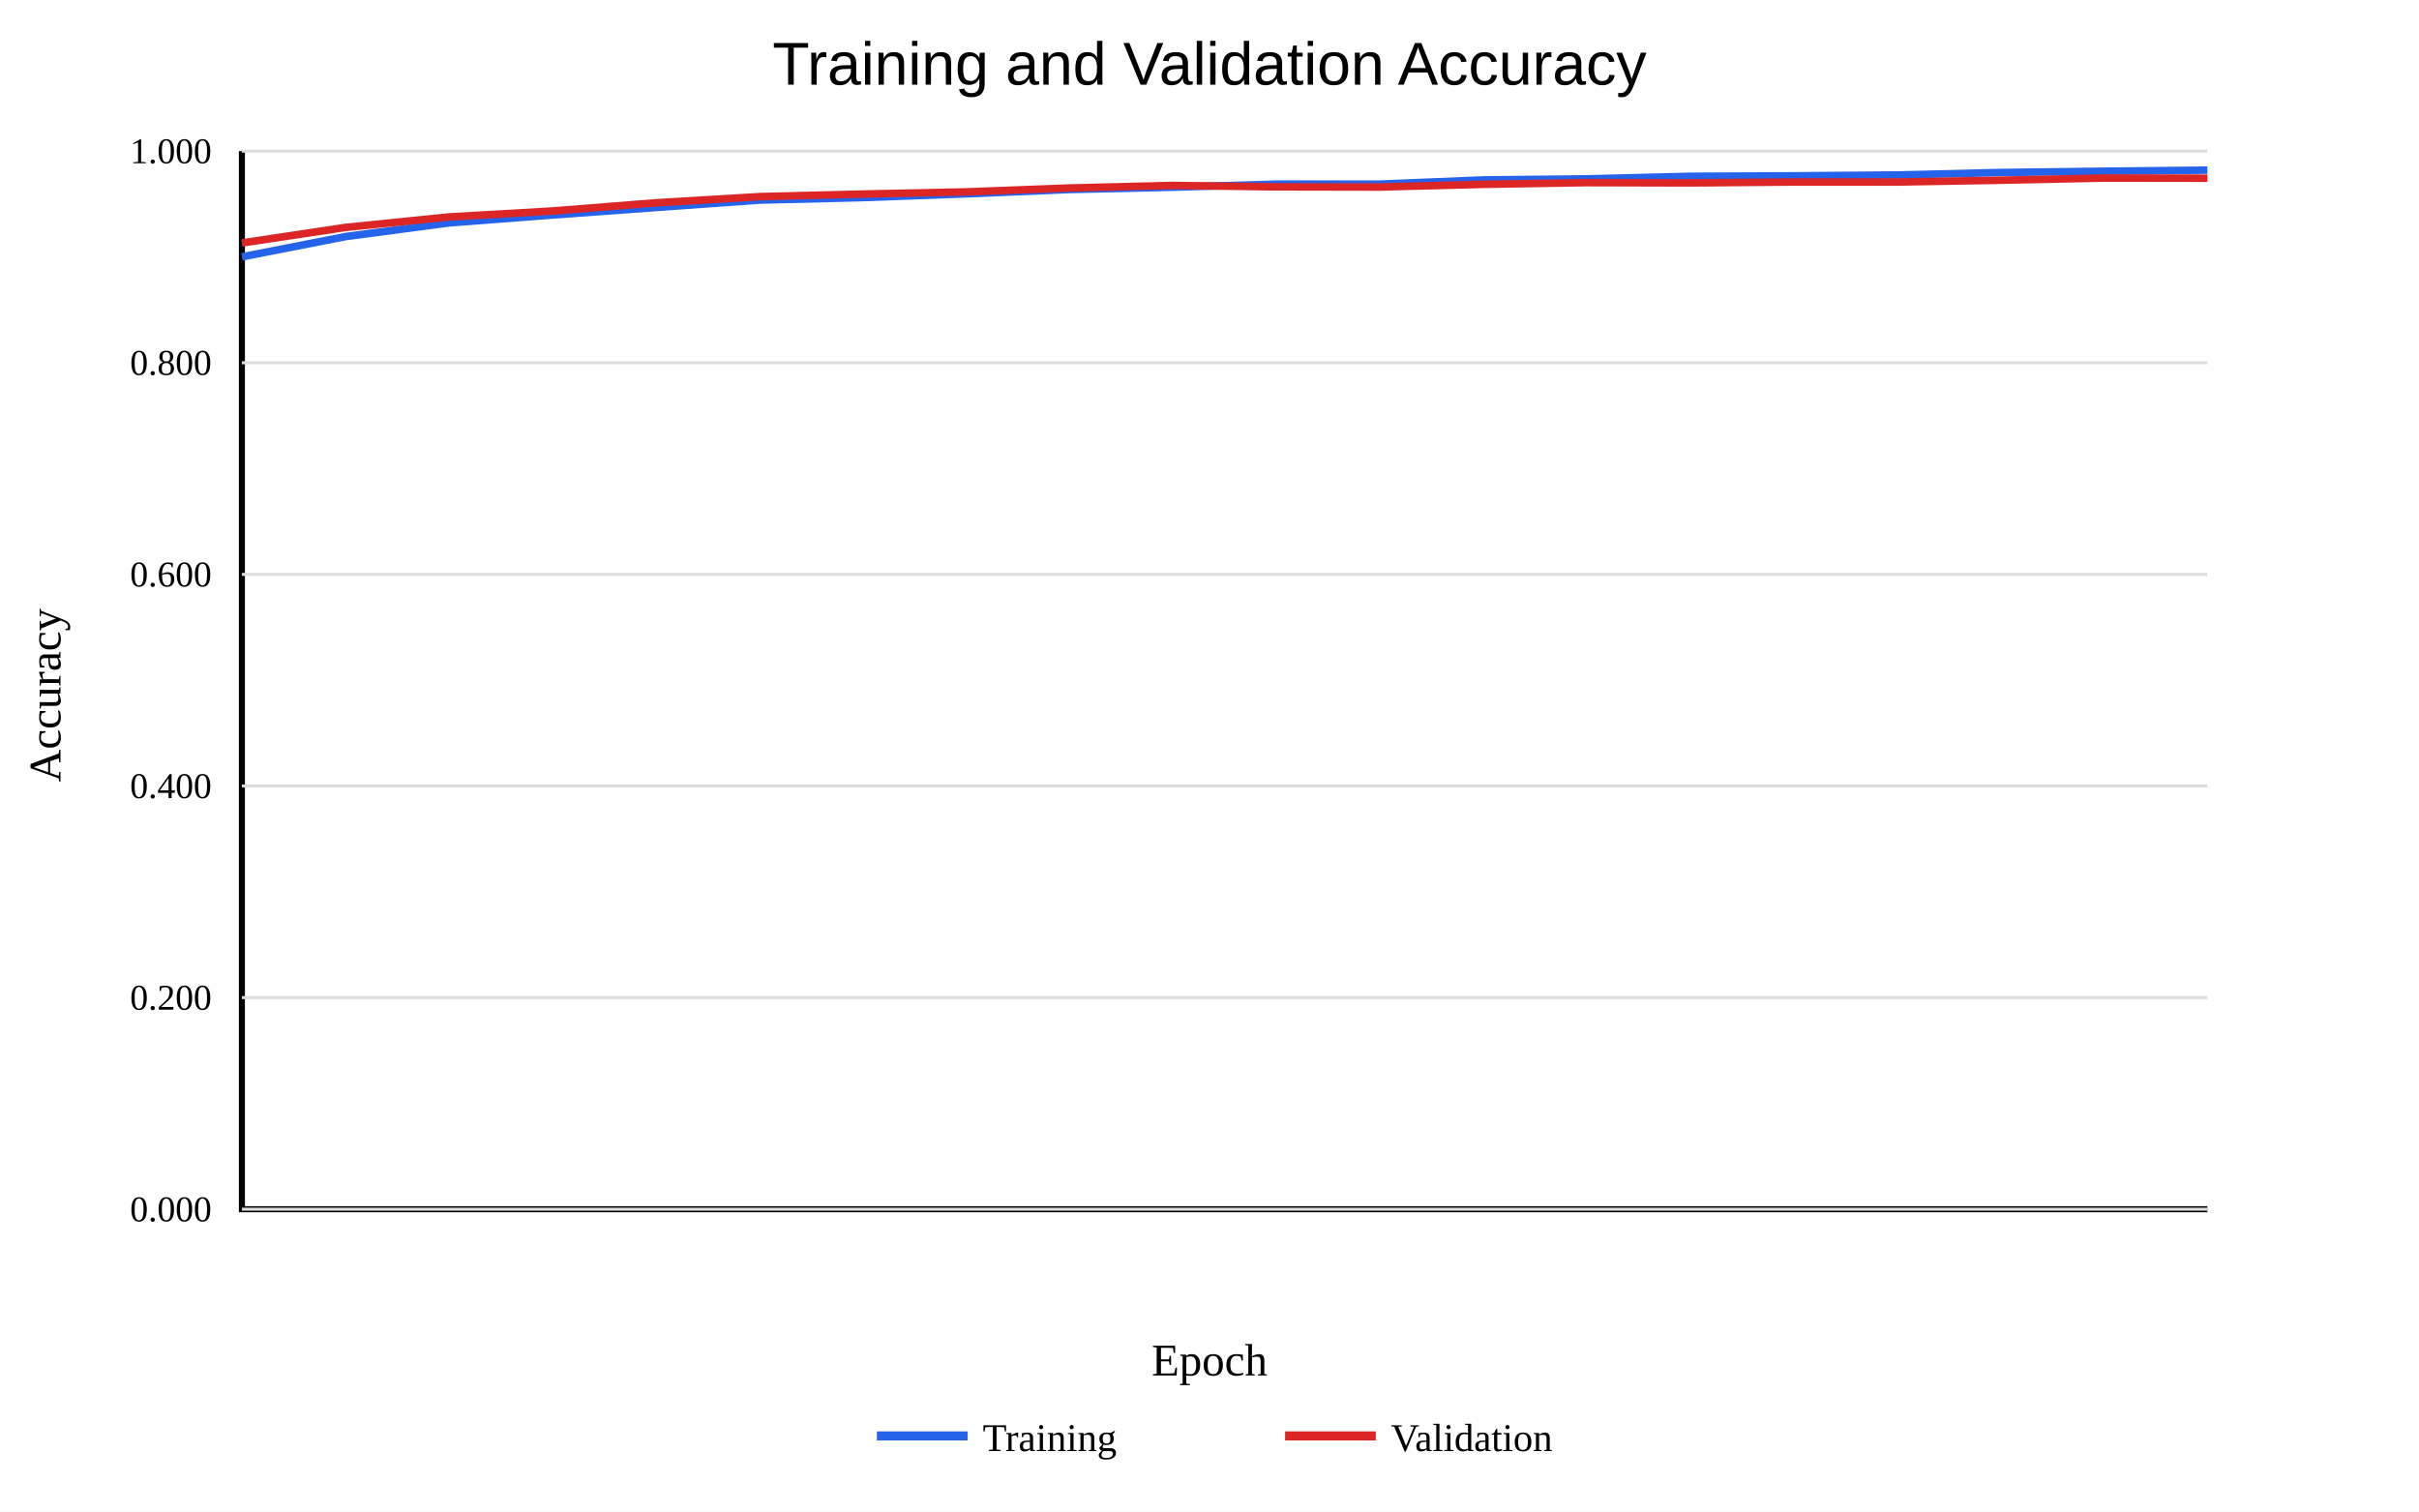
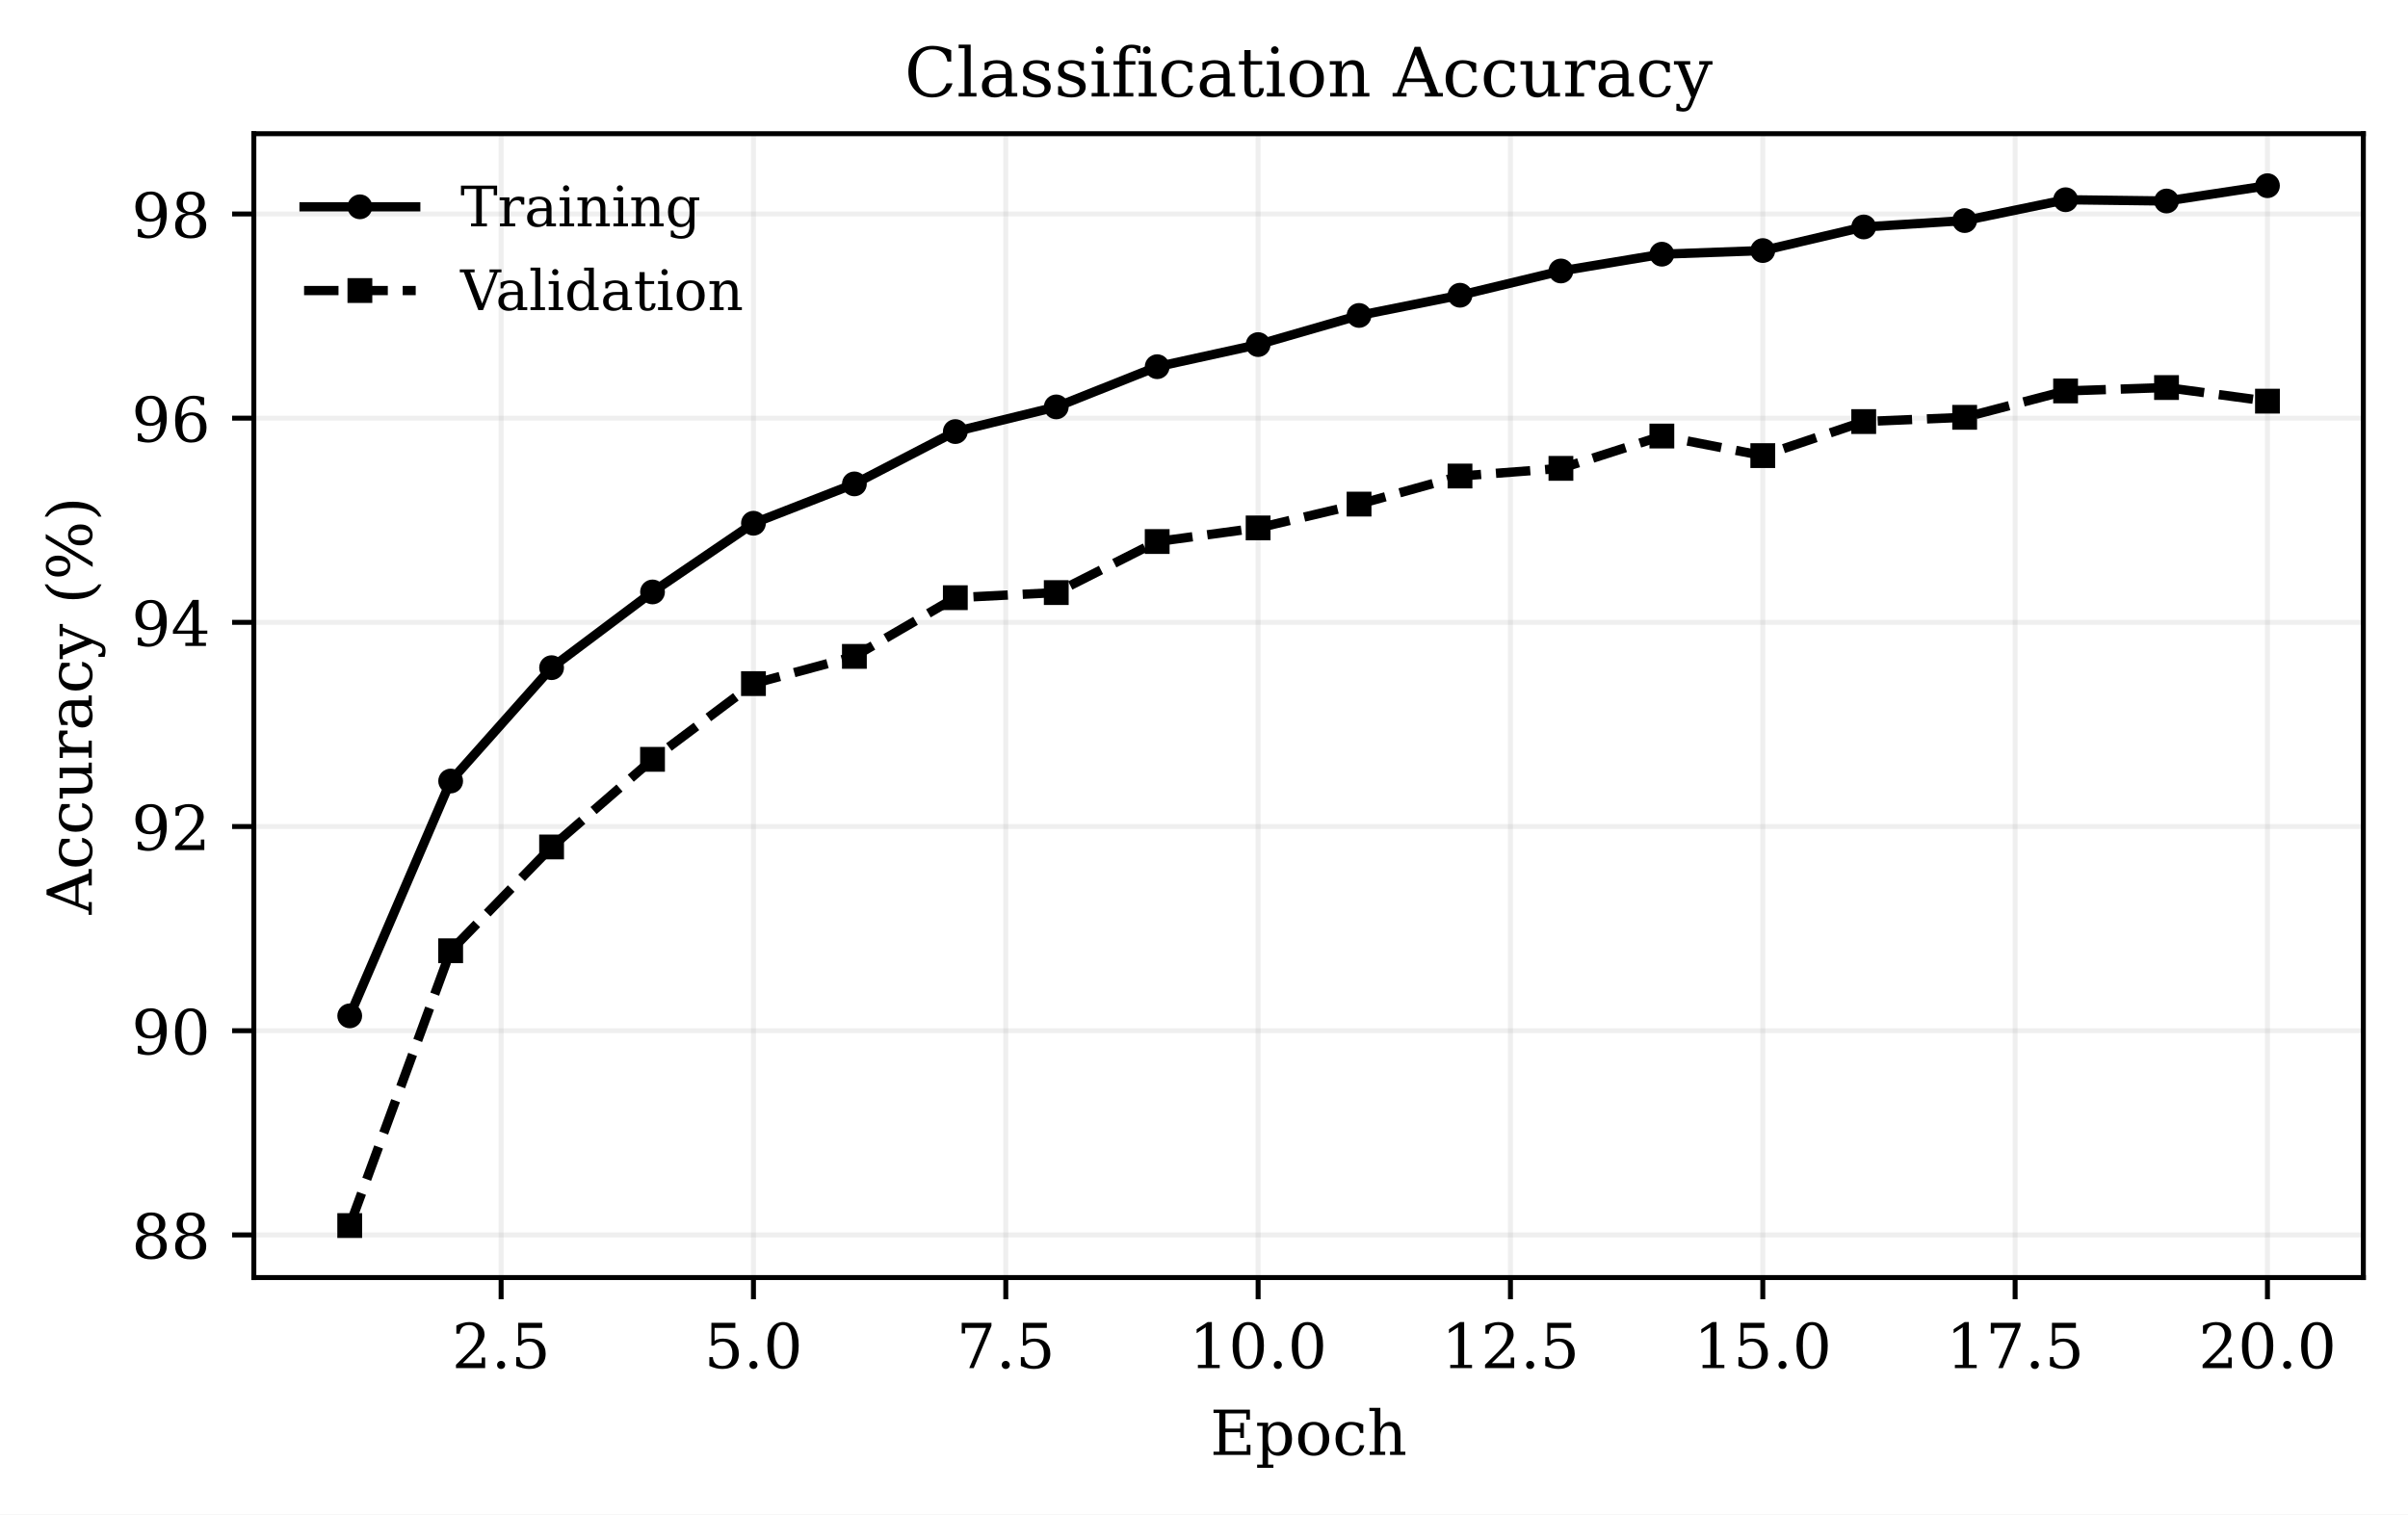
- <svg xmlns="http://www.w3.org/2000/svg" width="800" height="500">
-   <rect width="100%" height="100%" fill="white" />
-   <text x="400" y="28" text-anchor="middle" font-size="20" font-family="Arial">Training and Validation Accuracy</text>
-   <path d="M80 50 V400 H730" fill="none" stroke="black" stroke-width="2" />
-   <line x1="80" y1="400.00" x2="730" y2="400.00" stroke="#dddddd" />
-   <text x="70" y="404.00" text-anchor="end" font-size="12">0.000</text>
-   <line x1="80" y1="330.00" x2="730" y2="330.00" stroke="#dddddd" />
-   <text x="70" y="334.00" text-anchor="end" font-size="12">0.200</text>
-   <line x1="80" y1="260.00" x2="730" y2="260.00" stroke="#dddddd" />
-   <text x="70" y="264.00" text-anchor="end" font-size="12">0.400</text>
-   <line x1="80" y1="190.00" x2="730" y2="190.00" stroke="#dddddd" />
-   <text x="70" y="194.00" text-anchor="end" font-size="12">0.600</text>
-   <line x1="80" y1="120.00" x2="730" y2="120.00" stroke="#dddddd" />
-   <text x="70" y="124.00" text-anchor="end" font-size="12">0.800</text>
-   <line x1="80" y1="50.00" x2="730" y2="50.00" stroke="#dddddd" />
-   <text x="70" y="54.00" text-anchor="end" font-size="12">1.000</text>
-   <polyline fill="none" stroke="#2563eb" stroke-width="2.5" points="80.00,84.96 114.21,78.27 148.42,73.73 182.63,71.12 216.84,68.64 251.05,66.19 285.26,65.36 319.47,64.12 353.68,62.69 387.89,61.92 422.11,60.92 456.32,60.91 490.53,59.52 524.74,59.17 558.95,58.32 593.16,58.17 627.37,57.88 661.58,57.07 695.79,56.64 730.00,56.28 " />
-   <polyline fill="none" stroke="#dc2626" stroke-width="2.5" points="80.00,80.36 114.21,75.23 148.42,71.76 182.63,69.80 216.84,67.09 251.05,65.05 285.26,64.20 319.47,63.48 353.68,62.19 387.89,61.35 422.11,61.81 456.32,61.87 490.53,60.97 524.74,60.41 558.95,60.50 593.16,60.21 627.37,60.21 661.58,59.62 695.79,58.90 730.00,58.95 " />
-   <text x="400" y="455" text-anchor="middle" font-size="15">Epoch</text>
-   <text x="20" y="230" text-anchor="middle" font-size="15" transform="rotate(-90 20 230)">Accuracy</text>
-   <line x1="290" y1="475" x2="320" y2="475" stroke="#2563eb" stroke-width="3" />
-   <text x="325" y="480" font-size="13">Training</text>
-   <line x1="425" y1="475" x2="455" y2="475" stroke="#dc2626" stroke-width="3" />
-   <text x="460" y="480" font-size="13">Validation</text>
+ <svg xmlns="http://www.w3.org/2000/svg" xmlns:xlink="http://www.w3.org/1999/xlink" width="388.243pt" height="244.197pt" viewBox="0 0 388.243 244.197" version="1.1">
+   <defs>
+     <style type="text/css">*{stroke-linejoin: round; stroke-linecap: butt}</style>
+   </defs>
+   <g id="figure_1">
+     <g id="patch_1">
+       <path d="M 0 244.197  L 388.243 244.197  L 388.243 0  L 0 0  z " style="fill: #ffffff" />
+     </g>
+     <g id="axes_1">
+       <g id="patch_2">
+         <path d="M 40.926 205.996  L 381.043 205.996  L 381.043 21.558  L 40.926 21.558  z " style="fill: #ffffff" />
+       </g>
+       <g id="matplotlib.axis_1">
+         <g id="xtick_1">
+           <g id="line2d_1">
+             <path d="M 80.796 205.996  L 80.796 21.558  " clip-path="url(#p0327a1b6b6)" style="fill: none; stroke: #b0b0b0; stroke-opacity: 0.2; stroke-width: 0.8; stroke-linecap: square" />
+           </g>
+           <g id="line2d_2">
+             <defs>
+               <path id="me7ebd40f80" d="M 0 0  L 0 3.5  " style="stroke: #000000; stroke-width: 0.8" />
+             </defs>
+             <g>
+               <use xlink:href="#me7ebd40f80" x="80.796" y="205.996" style="stroke: #000000; stroke-width: 0.8" />
+             </g>
+           </g>
+           <g id="text_1">
+             <text style="font-size: 10px; font-family: 'DejaVu Serif', 'Bitstream Vera Serif', 'Computer Modern Roman', 'New Century Schoolbook', 'Century Schoolbook L', 'Utopia', 'ITC Bookman', 'Bookman', 'Nimbus Roman No9 L', 'Times New Roman', 'Times', 'Palatino', 'Charter', serif; text-anchor: middle" x="80.796" y="220.594" transform="rotate(-0 80.79603 220.5936)">2.5</text>
+           </g>
+         </g>
+         <g id="xtick_2">
+           <g id="line2d_3">
+             <path d="M 121.48 205.996  L 121.48 21.558  " clip-path="url(#p0327a1b6b6)" style="fill: none; stroke: #b0b0b0; stroke-opacity: 0.2; stroke-width: 0.8; stroke-linecap: square" />
+           </g>
+           <g id="line2d_4">
+             <g>
+               <use xlink:href="#me7ebd40f80" x="121.48" y="205.996" style="stroke: #000000; stroke-width: 0.8" />
+             </g>
+           </g>
+           <g id="text_2">
+             <text style="font-size: 10px; font-family: 'DejaVu Serif', 'Bitstream Vera Serif', 'Computer Modern Roman', 'New Century Schoolbook', 'Century Schoolbook L', 'Utopia', 'ITC Bookman', 'Bookman', 'Nimbus Roman No9 L', 'Times New Roman', 'Times', 'Palatino', 'Charter', serif; text-anchor: middle" x="121.48" y="220.594" transform="rotate(-0 121.48 220.5936)">5.0</text>
+           </g>
+         </g>
+         <g id="xtick_3">
+           <g id="line2d_5">
+             <path d="M 162.164 205.996  L 162.164 21.558  " clip-path="url(#p0327a1b6b6)" style="fill: none; stroke: #b0b0b0; stroke-opacity: 0.2; stroke-width: 0.8; stroke-linecap: square" />
+           </g>
+           <g id="line2d_6">
+             <g>
+               <use xlink:href="#me7ebd40f80" x="162.164" y="205.996" style="stroke: #000000; stroke-width: 0.8" />
+             </g>
+           </g>
+           <g id="text_3">
+             <text style="font-size: 10px; font-family: 'DejaVu Serif', 'Bitstream Vera Serif', 'Computer Modern Roman', 'New Century Schoolbook', 'Century Schoolbook L', 'Utopia', 'ITC Bookman', 'Bookman', 'Nimbus Roman No9 L', 'Times New Roman', 'Times', 'Palatino', 'Charter', serif; text-anchor: middle" x="162.164" y="220.594" transform="rotate(-0 162.1639 220.5936)">7.5</text>
+           </g>
+         </g>
+         <g id="xtick_4">
+           <g id="line2d_7">
+             <path d="M 202.848 205.996  L 202.848 21.558  " clip-path="url(#p0327a1b6b6)" style="fill: none; stroke: #b0b0b0; stroke-opacity: 0.2; stroke-width: 0.8; stroke-linecap: square" />
+           </g>
+           <g id="line2d_8">
+             <g>
+               <use xlink:href="#me7ebd40f80" x="202.848" y="205.996" style="stroke: #000000; stroke-width: 0.8" />
+             </g>
+           </g>
+           <g id="text_4">
+             <text style="font-size: 10px; font-family: 'DejaVu Serif', 'Bitstream Vera Serif', 'Computer Modern Roman', 'New Century Schoolbook', 'Century Schoolbook L', 'Utopia', 'ITC Bookman', 'Bookman', 'Nimbus Roman No9 L', 'Times New Roman', 'Times', 'Palatino', 'Charter', serif; text-anchor: middle" x="202.848" y="220.594" transform="rotate(-0 202.8478 220.5936)">10.0</text>
+           </g>
+         </g>
+         <g id="xtick_5">
+           <g id="line2d_9">
+             <path d="M 243.532 205.996  L 243.532 21.558  " clip-path="url(#p0327a1b6b6)" style="fill: none; stroke: #b0b0b0; stroke-opacity: 0.2; stroke-width: 0.8; stroke-linecap: square" />
+           </g>
+           <g id="line2d_10">
+             <g>
+               <use xlink:href="#me7ebd40f80" x="243.532" y="205.996" style="stroke: #000000; stroke-width: 0.8" />
+             </g>
+           </g>
+           <g id="text_5">
+             <text style="font-size: 10px; font-family: 'DejaVu Serif', 'Bitstream Vera Serif', 'Computer Modern Roman', 'New Century Schoolbook', 'Century Schoolbook L', 'Utopia', 'ITC Bookman', 'Bookman', 'Nimbus Roman No9 L', 'Times New Roman', 'Times', 'Palatino', 'Charter', serif; text-anchor: middle" x="243.532" y="220.594" transform="rotate(-0 243.5318 220.5936)">12.5</text>
+           </g>
+         </g>
+         <g id="xtick_6">
+           <g id="line2d_11">
+             <path d="M 284.216 205.996  L 284.216 21.558  " clip-path="url(#p0327a1b6b6)" style="fill: none; stroke: #b0b0b0; stroke-opacity: 0.2; stroke-width: 0.8; stroke-linecap: square" />
+           </g>
+           <g id="line2d_12">
+             <g>
+               <use xlink:href="#me7ebd40f80" x="284.216" y="205.996" style="stroke: #000000; stroke-width: 0.8" />
+             </g>
+           </g>
+           <g id="text_6">
+             <text style="font-size: 10px; font-family: 'DejaVu Serif', 'Bitstream Vera Serif', 'Computer Modern Roman', 'New Century Schoolbook', 'Century Schoolbook L', 'Utopia', 'ITC Bookman', 'Bookman', 'Nimbus Roman No9 L', 'Times New Roman', 'Times', 'Palatino', 'Charter', serif; text-anchor: middle" x="284.216" y="220.594" transform="rotate(-0 284.2157 220.5936)">15.0</text>
+           </g>
+         </g>
+         <g id="xtick_7">
+           <g id="line2d_13">
+             <path d="M 324.9 205.996  L 324.9 21.558  " clip-path="url(#p0327a1b6b6)" style="fill: none; stroke: #b0b0b0; stroke-opacity: 0.2; stroke-width: 0.8; stroke-linecap: square" />
+           </g>
+           <g id="line2d_14">
+             <g>
+               <use xlink:href="#me7ebd40f80" x="324.9" y="205.996" style="stroke: #000000; stroke-width: 0.8" />
+             </g>
+           </g>
+           <g id="text_7">
+             <text style="font-size: 10px; font-family: 'DejaVu Serif', 'Bitstream Vera Serif', 'Computer Modern Roman', 'New Century Schoolbook', 'Century Schoolbook L', 'Utopia', 'ITC Bookman', 'Bookman', 'Nimbus Roman No9 L', 'Times New Roman', 'Times', 'Palatino', 'Charter', serif; text-anchor: middle" x="324.9" y="220.594" transform="rotate(-0 324.8996 220.5936)">17.5</text>
+           </g>
+         </g>
+         <g id="xtick_8">
+           <g id="line2d_15">
+             <path d="M 365.584 205.996  L 365.584 21.558  " clip-path="url(#p0327a1b6b6)" style="fill: none; stroke: #b0b0b0; stroke-opacity: 0.2; stroke-width: 0.8; stroke-linecap: square" />
+           </g>
+           <g id="line2d_16">
+             <g>
+               <use xlink:href="#me7ebd40f80" x="365.584" y="205.996" style="stroke: #000000; stroke-width: 0.8" />
+             </g>
+           </g>
+           <g id="text_8">
+             <text style="font-size: 10px; font-family: 'DejaVu Serif', 'Bitstream Vera Serif', 'Computer Modern Roman', 'New Century Schoolbook', 'Century Schoolbook L', 'Utopia', 'ITC Bookman', 'Bookman', 'Nimbus Roman No9 L', 'Times New Roman', 'Times', 'Palatino', 'Charter', serif; text-anchor: middle" x="365.584" y="220.594" transform="rotate(-0 365.5835 220.5936)">20.0</text>
+           </g>
+         </g>
+         <g id="text_9">
+           <text style="font-size: 10px; font-family: 'DejaVu Serif', 'Bitstream Vera Serif', 'Computer Modern Roman', 'New Century Schoolbook', 'Century Schoolbook L', 'Utopia', 'ITC Bookman', 'Bookman', 'Nimbus Roman No9 L', 'Times New Roman', 'Times', 'Palatino', 'Charter', serif; text-anchor: middle" x="210.985" y="234.594" transform="rotate(-0 210.9846 234.5944)">Epoch</text>
+         </g>
+       </g>
+       <g id="matplotlib.axis_2">
+         <g id="ytick_1">
+           <g id="line2d_17">
+             <path d="M 40.926 199.122  L 381.043 199.122  " clip-path="url(#p0327a1b6b6)" style="fill: none; stroke: #b0b0b0; stroke-opacity: 0.2; stroke-width: 0.8; stroke-linecap: square" />
+           </g>
+           <g id="line2d_18">
+             <defs>
+               <path id="m11d34dcc8e" d="M 0 0  L -3.5 0  " style="stroke: #000000; stroke-width: 0.8" />
+             </defs>
+             <g>
+               <use xlink:href="#m11d34dcc8e" x="40.926" y="199.122" style="stroke: #000000; stroke-width: 0.8" />
+             </g>
+           </g>
+           <g id="text_10">
+             <text style="font-size: 10px; font-family: 'DejaVu Serif', 'Bitstream Vera Serif', 'Computer Modern Roman', 'New Century Schoolbook', 'Century Schoolbook L', 'Utopia', 'ITC Bookman', 'Bookman', 'Nimbus Roman No9 L', 'Times New Roman', 'Times', 'Palatino', 'Charter', serif; text-anchor: end" x="33.926" y="202.921" transform="rotate(-0 33.92578 202.9208)">88</text>
+           </g>
+         </g>
+         <g id="ytick_2">
+           <g id="line2d_19">
+             <path d="M 40.926 166.198  L 381.043 166.198  " clip-path="url(#p0327a1b6b6)" style="fill: none; stroke: #b0b0b0; stroke-opacity: 0.2; stroke-width: 0.8; stroke-linecap: square" />
+           </g>
+           <g id="line2d_20">
+             <g>
+               <use xlink:href="#m11d34dcc8e" x="40.926" y="166.198" style="stroke: #000000; stroke-width: 0.8" />
+             </g>
+           </g>
+           <g id="text_11">
+             <text style="font-size: 10px; font-family: 'DejaVu Serif', 'Bitstream Vera Serif', 'Computer Modern Roman', 'New Century Schoolbook', 'Century Schoolbook L', 'Utopia', 'ITC Bookman', 'Bookman', 'Nimbus Roman No9 L', 'Times New Roman', 'Times', 'Palatino', 'Charter', serif; text-anchor: end" x="33.926" y="169.997" transform="rotate(-0 33.92578 169.9971)">90</text>
+           </g>
+         </g>
+         <g id="ytick_3">
+           <g id="line2d_21">
+             <path d="M 40.926 133.275  L 381.043 133.275  " clip-path="url(#p0327a1b6b6)" style="fill: none; stroke: #b0b0b0; stroke-opacity: 0.2; stroke-width: 0.8; stroke-linecap: square" />
+           </g>
+           <g id="line2d_22">
+             <g>
+               <use xlink:href="#m11d34dcc8e" x="40.926" y="133.275" style="stroke: #000000; stroke-width: 0.8" />
+             </g>
+           </g>
+           <g id="text_12">
+             <text style="font-size: 10px; font-family: 'DejaVu Serif', 'Bitstream Vera Serif', 'Computer Modern Roman', 'New Century Schoolbook', 'Century Schoolbook L', 'Utopia', 'ITC Bookman', 'Bookman', 'Nimbus Roman No9 L', 'Times New Roman', 'Times', 'Palatino', 'Charter', serif; text-anchor: end" x="33.926" y="137.073" transform="rotate(-0 33.92578 137.0734)">92</text>
+           </g>
+         </g>
+         <g id="ytick_4">
+           <g id="line2d_23">
+             <path d="M 40.926 100.351  L 381.043 100.351  " clip-path="url(#p0327a1b6b6)" style="fill: none; stroke: #b0b0b0; stroke-opacity: 0.2; stroke-width: 0.8; stroke-linecap: square" />
+           </g>
+           <g id="line2d_24">
+             <g>
+               <use xlink:href="#m11d34dcc8e" x="40.926" y="100.351" style="stroke: #000000; stroke-width: 0.8" />
+             </g>
+           </g>
+           <g id="text_13">
+             <text style="font-size: 10px; font-family: 'DejaVu Serif', 'Bitstream Vera Serif', 'Computer Modern Roman', 'New Century Schoolbook', 'Century Schoolbook L', 'Utopia', 'ITC Bookman', 'Bookman', 'Nimbus Roman No9 L', 'Times New Roman', 'Times', 'Palatino', 'Charter', serif; text-anchor: end" x="33.926" y="104.15" transform="rotate(-0 33.92578 104.1496)">94</text>
+           </g>
+         </g>
+         <g id="ytick_5">
+           <g id="line2d_25">
+             <path d="M 40.926 67.427  L 381.043 67.427  " clip-path="url(#p0327a1b6b6)" style="fill: none; stroke: #b0b0b0; stroke-opacity: 0.2; stroke-width: 0.8; stroke-linecap: square" />
+           </g>
+           <g id="line2d_26">
+             <g>
+               <use xlink:href="#m11d34dcc8e" x="40.926" y="67.427" style="stroke: #000000; stroke-width: 0.8" />
+             </g>
+           </g>
+           <g id="text_14">
+             <text style="font-size: 10px; font-family: 'DejaVu Serif', 'Bitstream Vera Serif', 'Computer Modern Roman', 'New Century Schoolbook', 'Century Schoolbook L', 'Utopia', 'ITC Bookman', 'Bookman', 'Nimbus Roman No9 L', 'Times New Roman', 'Times', 'Palatino', 'Charter', serif; text-anchor: end" x="33.926" y="71.226" transform="rotate(-0 33.92578 71.22593)">96</text>
+           </g>
+         </g>
+         <g id="ytick_6">
+           <g id="line2d_27">
+             <path d="M 40.926 34.503  L 381.043 34.503  " clip-path="url(#p0327a1b6b6)" style="fill: none; stroke: #b0b0b0; stroke-opacity: 0.2; stroke-width: 0.8; stroke-linecap: square" />
+           </g>
+           <g id="line2d_28">
+             <g>
+               <use xlink:href="#m11d34dcc8e" x="40.926" y="34.503" style="stroke: #000000; stroke-width: 0.8" />
+             </g>
+           </g>
+           <g id="text_15">
+             <text style="font-size: 10px; font-family: 'DejaVu Serif', 'Bitstream Vera Serif', 'Computer Modern Roman', 'New Century Schoolbook', 'Century Schoolbook L', 'Utopia', 'ITC Bookman', 'Bookman', 'Nimbus Roman No9 L', 'Times New Roman', 'Times', 'Palatino', 'Charter', serif; text-anchor: end" x="33.926" y="38.302" transform="rotate(-0 33.92578 38.30222)">98</text>
+           </g>
+         </g>
+         <g id="text_16">
+           <text style="font-size: 10px; font-family: 'DejaVu Serif', 'Bitstream Vera Serif', 'Computer Modern Roman', 'New Century Schoolbook', 'Century Schoolbook L', 'Utopia', 'ITC Bookman', 'Bookman', 'Nimbus Roman No9 L', 'Times New Roman', 'Times', 'Palatino', 'Charter', serif; text-anchor: middle" x="14.798" y="113.777" transform="rotate(-90 14.79844 113.7771)">Accuracy (%)</text>
+         </g>
+       </g>
+       <g id="line2d_29">
+         <path d="M 56.386 163.798  L 72.659 125.936  L 88.933 107.657  L 105.206 95.447  L 121.48 84.37  L 137.754 78.025  L 154.027 69.589  L 170.301 65.61  L 186.574 59.127  L 202.848 55.561  L 219.121 50.863  L 235.395 47.604  L 251.669 43.694  L 267.942 40.986  L 284.216 40.402  L 300.489 36.596  L 316.763 35.567  L 333.036 32.205  L 349.31 32.411  L 365.584 29.942  " clip-path="url(#p0327a1b6b6)" style="fill: none; stroke: #000000; stroke-width: 1.5; stroke-linecap: square" />
+         <defs>
+           <path id="mdee603403d" d="M 0 1.5  C 0.398 1.5 0.779 1.342 1.061 1.061  C 1.342 0.779 1.5 0.398 1.5 0  C 1.5 -0.398 1.342 -0.779 1.061 -1.061  C 0.779 -1.342 0.398 -1.5 0 -1.5  C -0.398 -1.5 -0.779 -1.342 -1.061 -1.061  C -1.342 -0.779 -1.5 -0.398 -1.5 0  C -1.5 0.398 -1.342 0.779 -1.061 1.061  C -0.779 1.342 -0.398 1.5 0 1.5  z " style="stroke: #000000" />
+         </defs>
+         <g clip-path="url(#p0327a1b6b6)">
+           <use xlink:href="#mdee603403d" x="56.386" y="163.798" style="stroke: #000000" />
+           <use xlink:href="#mdee603403d" x="72.659" y="125.936" style="stroke: #000000" />
+           <use xlink:href="#mdee603403d" x="88.933" y="107.657" style="stroke: #000000" />
+           <use xlink:href="#mdee603403d" x="105.206" y="95.447" style="stroke: #000000" />
+           <use xlink:href="#mdee603403d" x="121.48" y="84.37" style="stroke: #000000" />
+           <use xlink:href="#mdee603403d" x="137.754" y="78.025" style="stroke: #000000" />
+           <use xlink:href="#mdee603403d" x="154.027" y="69.589" style="stroke: #000000" />
+           <use xlink:href="#mdee603403d" x="170.301" y="65.61" style="stroke: #000000" />
+           <use xlink:href="#mdee603403d" x="186.574" y="59.127" style="stroke: #000000" />
+           <use xlink:href="#mdee603403d" x="202.848" y="55.561" style="stroke: #000000" />
+           <use xlink:href="#mdee603403d" x="219.121" y="50.863" style="stroke: #000000" />
+           <use xlink:href="#mdee603403d" x="235.395" y="47.604" style="stroke: #000000" />
+           <use xlink:href="#mdee603403d" x="251.669" y="43.694" style="stroke: #000000" />
+           <use xlink:href="#mdee603403d" x="267.942" y="40.986" style="stroke: #000000" />
+           <use xlink:href="#mdee603403d" x="284.216" y="40.402" style="stroke: #000000" />
+           <use xlink:href="#mdee603403d" x="300.489" y="36.596" style="stroke: #000000" />
+           <use xlink:href="#mdee603403d" x="316.763" y="35.567" style="stroke: #000000" />
+           <use xlink:href="#mdee603403d" x="333.036" y="32.205" style="stroke: #000000" />
+           <use xlink:href="#mdee603403d" x="349.31" y="32.411" style="stroke: #000000" />
+           <use xlink:href="#mdee603403d" x="365.584" y="29.942" style="stroke: #000000" />
+         </g>
+       </g>
+       <g id="line2d_30">
+         <path d="M 56.386 197.612  L 72.659 153.304  L 88.933 136.567  L 105.206 122.438  L 121.48 110.228  L 137.754 105.838  L 154.027 96.372  L 170.301 95.549  L 186.574 87.318  L 202.848 85.124  L 219.121 81.283  L 235.395 76.756  L 251.669 75.521  L 267.942 70.308  L 284.216 73.464  L 300.489 67.975  L 316.763 67.29  L 333.036 63.037  L 349.31 62.489  L 365.584 64.683  " clip-path="url(#p0327a1b6b6)" style="fill: none; stroke-dasharray: 5.55,2.4; stroke-dashoffset: 0; stroke: #000000; stroke-width: 1.5" />
+         <defs>
+           <path id="m26ea44a40b" d="M -1.5 1.5  L 1.5 1.5  L 1.5 -1.5  L -1.5 -1.5  z " style="stroke: #000000; stroke-linejoin: miter" />
+         </defs>
+         <g clip-path="url(#p0327a1b6b6)">
+           <use xlink:href="#m26ea44a40b" x="56.386" y="197.612" style="stroke: #000000; stroke-linejoin: miter" />
+           <use xlink:href="#m26ea44a40b" x="72.659" y="153.304" style="stroke: #000000; stroke-linejoin: miter" />
+           <use xlink:href="#m26ea44a40b" x="88.933" y="136.567" style="stroke: #000000; stroke-linejoin: miter" />
+           <use xlink:href="#m26ea44a40b" x="105.206" y="122.438" style="stroke: #000000; stroke-linejoin: miter" />
+           <use xlink:href="#m26ea44a40b" x="121.48" y="110.228" style="stroke: #000000; stroke-linejoin: miter" />
+           <use xlink:href="#m26ea44a40b" x="137.754" y="105.838" style="stroke: #000000; stroke-linejoin: miter" />
+           <use xlink:href="#m26ea44a40b" x="154.027" y="96.372" style="stroke: #000000; stroke-linejoin: miter" />
+           <use xlink:href="#m26ea44a40b" x="170.301" y="95.549" style="stroke: #000000; stroke-linejoin: miter" />
+           <use xlink:href="#m26ea44a40b" x="186.574" y="87.318" style="stroke: #000000; stroke-linejoin: miter" />
+           <use xlink:href="#m26ea44a40b" x="202.848" y="85.124" style="stroke: #000000; stroke-linejoin: miter" />
+           <use xlink:href="#m26ea44a40b" x="219.121" y="81.283" style="stroke: #000000; stroke-linejoin: miter" />
+           <use xlink:href="#m26ea44a40b" x="235.395" y="76.756" style="stroke: #000000; stroke-linejoin: miter" />
+           <use xlink:href="#m26ea44a40b" x="251.669" y="75.521" style="stroke: #000000; stroke-linejoin: miter" />
+           <use xlink:href="#m26ea44a40b" x="267.942" y="70.308" style="stroke: #000000; stroke-linejoin: miter" />
+           <use xlink:href="#m26ea44a40b" x="284.216" y="73.464" style="stroke: #000000; stroke-linejoin: miter" />
+           <use xlink:href="#m26ea44a40b" x="300.489" y="67.975" style="stroke: #000000; stroke-linejoin: miter" />
+           <use xlink:href="#m26ea44a40b" x="316.763" y="67.29" style="stroke: #000000; stroke-linejoin: miter" />
+           <use xlink:href="#m26ea44a40b" x="333.036" y="63.037" style="stroke: #000000; stroke-linejoin: miter" />
+           <use xlink:href="#m26ea44a40b" x="349.31" y="62.489" style="stroke: #000000; stroke-linejoin: miter" />
+           <use xlink:href="#m26ea44a40b" x="365.584" y="64.683" style="stroke: #000000; stroke-linejoin: miter" />
+         </g>
+       </g>
+       <g id="patch_3">
+         <path d="M 40.926 205.996  L 40.926 21.558  " style="fill: none; stroke: #000000; stroke-width: 0.8; stroke-linejoin: miter; stroke-linecap: square" />
+       </g>
+       <g id="patch_4">
+         <path d="M 381.043 205.996  L 381.043 21.558  " style="fill: none; stroke: #000000; stroke-width: 0.8; stroke-linejoin: miter; stroke-linecap: square" />
+       </g>
+       <g id="patch_5">
+         <path d="M 40.926 205.996  L 381.043 205.996  " style="fill: none; stroke: #000000; stroke-width: 0.8; stroke-linejoin: miter; stroke-linecap: square" />
+       </g>
+       <g id="patch_6">
+         <path d="M 40.926 21.558  L 381.043 21.558  " style="fill: none; stroke: #000000; stroke-width: 0.8; stroke-linejoin: miter; stroke-linecap: square" />
+       </g>
+       <g id="text_17">
+         <text style="font-size: 11px; font-family: 'DejaVu Serif', 'Bitstream Vera Serif', 'Computer Modern Roman', 'New Century Schoolbook', 'Century Schoolbook L', 'Utopia', 'ITC Bookman', 'Bookman', 'Nimbus Roman No9 L', 'Times New Roman', 'Times', 'Palatino', 'Charter', serif; text-anchor: middle" x="210.985" y="15.558" transform="rotate(-0 210.9846 15.55828)">Classification Accuracy</text>
+       </g>
+       <g id="legend_1">
+         <g id="line2d_31">
+           <path d="M 49.026 33.347  L 58.026 33.347  L 67.026 33.347  " style="fill: none; stroke: #000000; stroke-width: 1.5; stroke-linecap: square" />
+           <g>
+             <use xlink:href="#mdee603403d" x="58.026" y="33.347" style="stroke: #000000" />
+           </g>
+         </g>
+         <g id="text_18">
+           <text style="font-size: 9px; font-family: 'DejaVu Serif', 'Bitstream Vera Serif', 'Computer Modern Roman', 'New Century Schoolbook', 'Century Schoolbook L', 'Utopia', 'ITC Bookman', 'Bookman', 'Nimbus Roman No9 L', 'Times New Roman', 'Times', 'Palatino', 'Charter', serif; text-anchor: start" x="74.226" y="36.497" transform="rotate(-0 74.22578 36.49688)">Training</text>
+         </g>
+         <g id="line2d_32">
+           <path d="M 49.026 46.848  L 58.026 46.848  L 67.026 46.848  " style="fill: none; stroke-dasharray: 5.55,2.4; stroke-dashoffset: 0; stroke: #000000; stroke-width: 1.5" />
+           <g>
+             <use xlink:href="#m26ea44a40b" x="58.026" y="46.848" style="stroke: #000000; stroke-linejoin: miter" />
+           </g>
+         </g>
+         <g id="text_19">
+           <text style="font-size: 9px; font-family: 'DejaVu Serif', 'Bitstream Vera Serif', 'Computer Modern Roman', 'New Century Schoolbook', 'Century Schoolbook L', 'Utopia', 'ITC Bookman', 'Bookman', 'Nimbus Roman No9 L', 'Times New Roman', 'Times', 'Palatino', 'Charter', serif; text-anchor: start" x="74.226" y="49.998" transform="rotate(-0 74.22578 49.99758)">Validation</text>
+         </g>
+       </g>
+     </g>
+   </g>
+   <defs>
+     <clipPath id="p0327a1b6b6">
+       <rect x="40.926" y="21.558" width="340.118" height="184.438" />
+     </clipPath>
+   </defs>
</svg>
